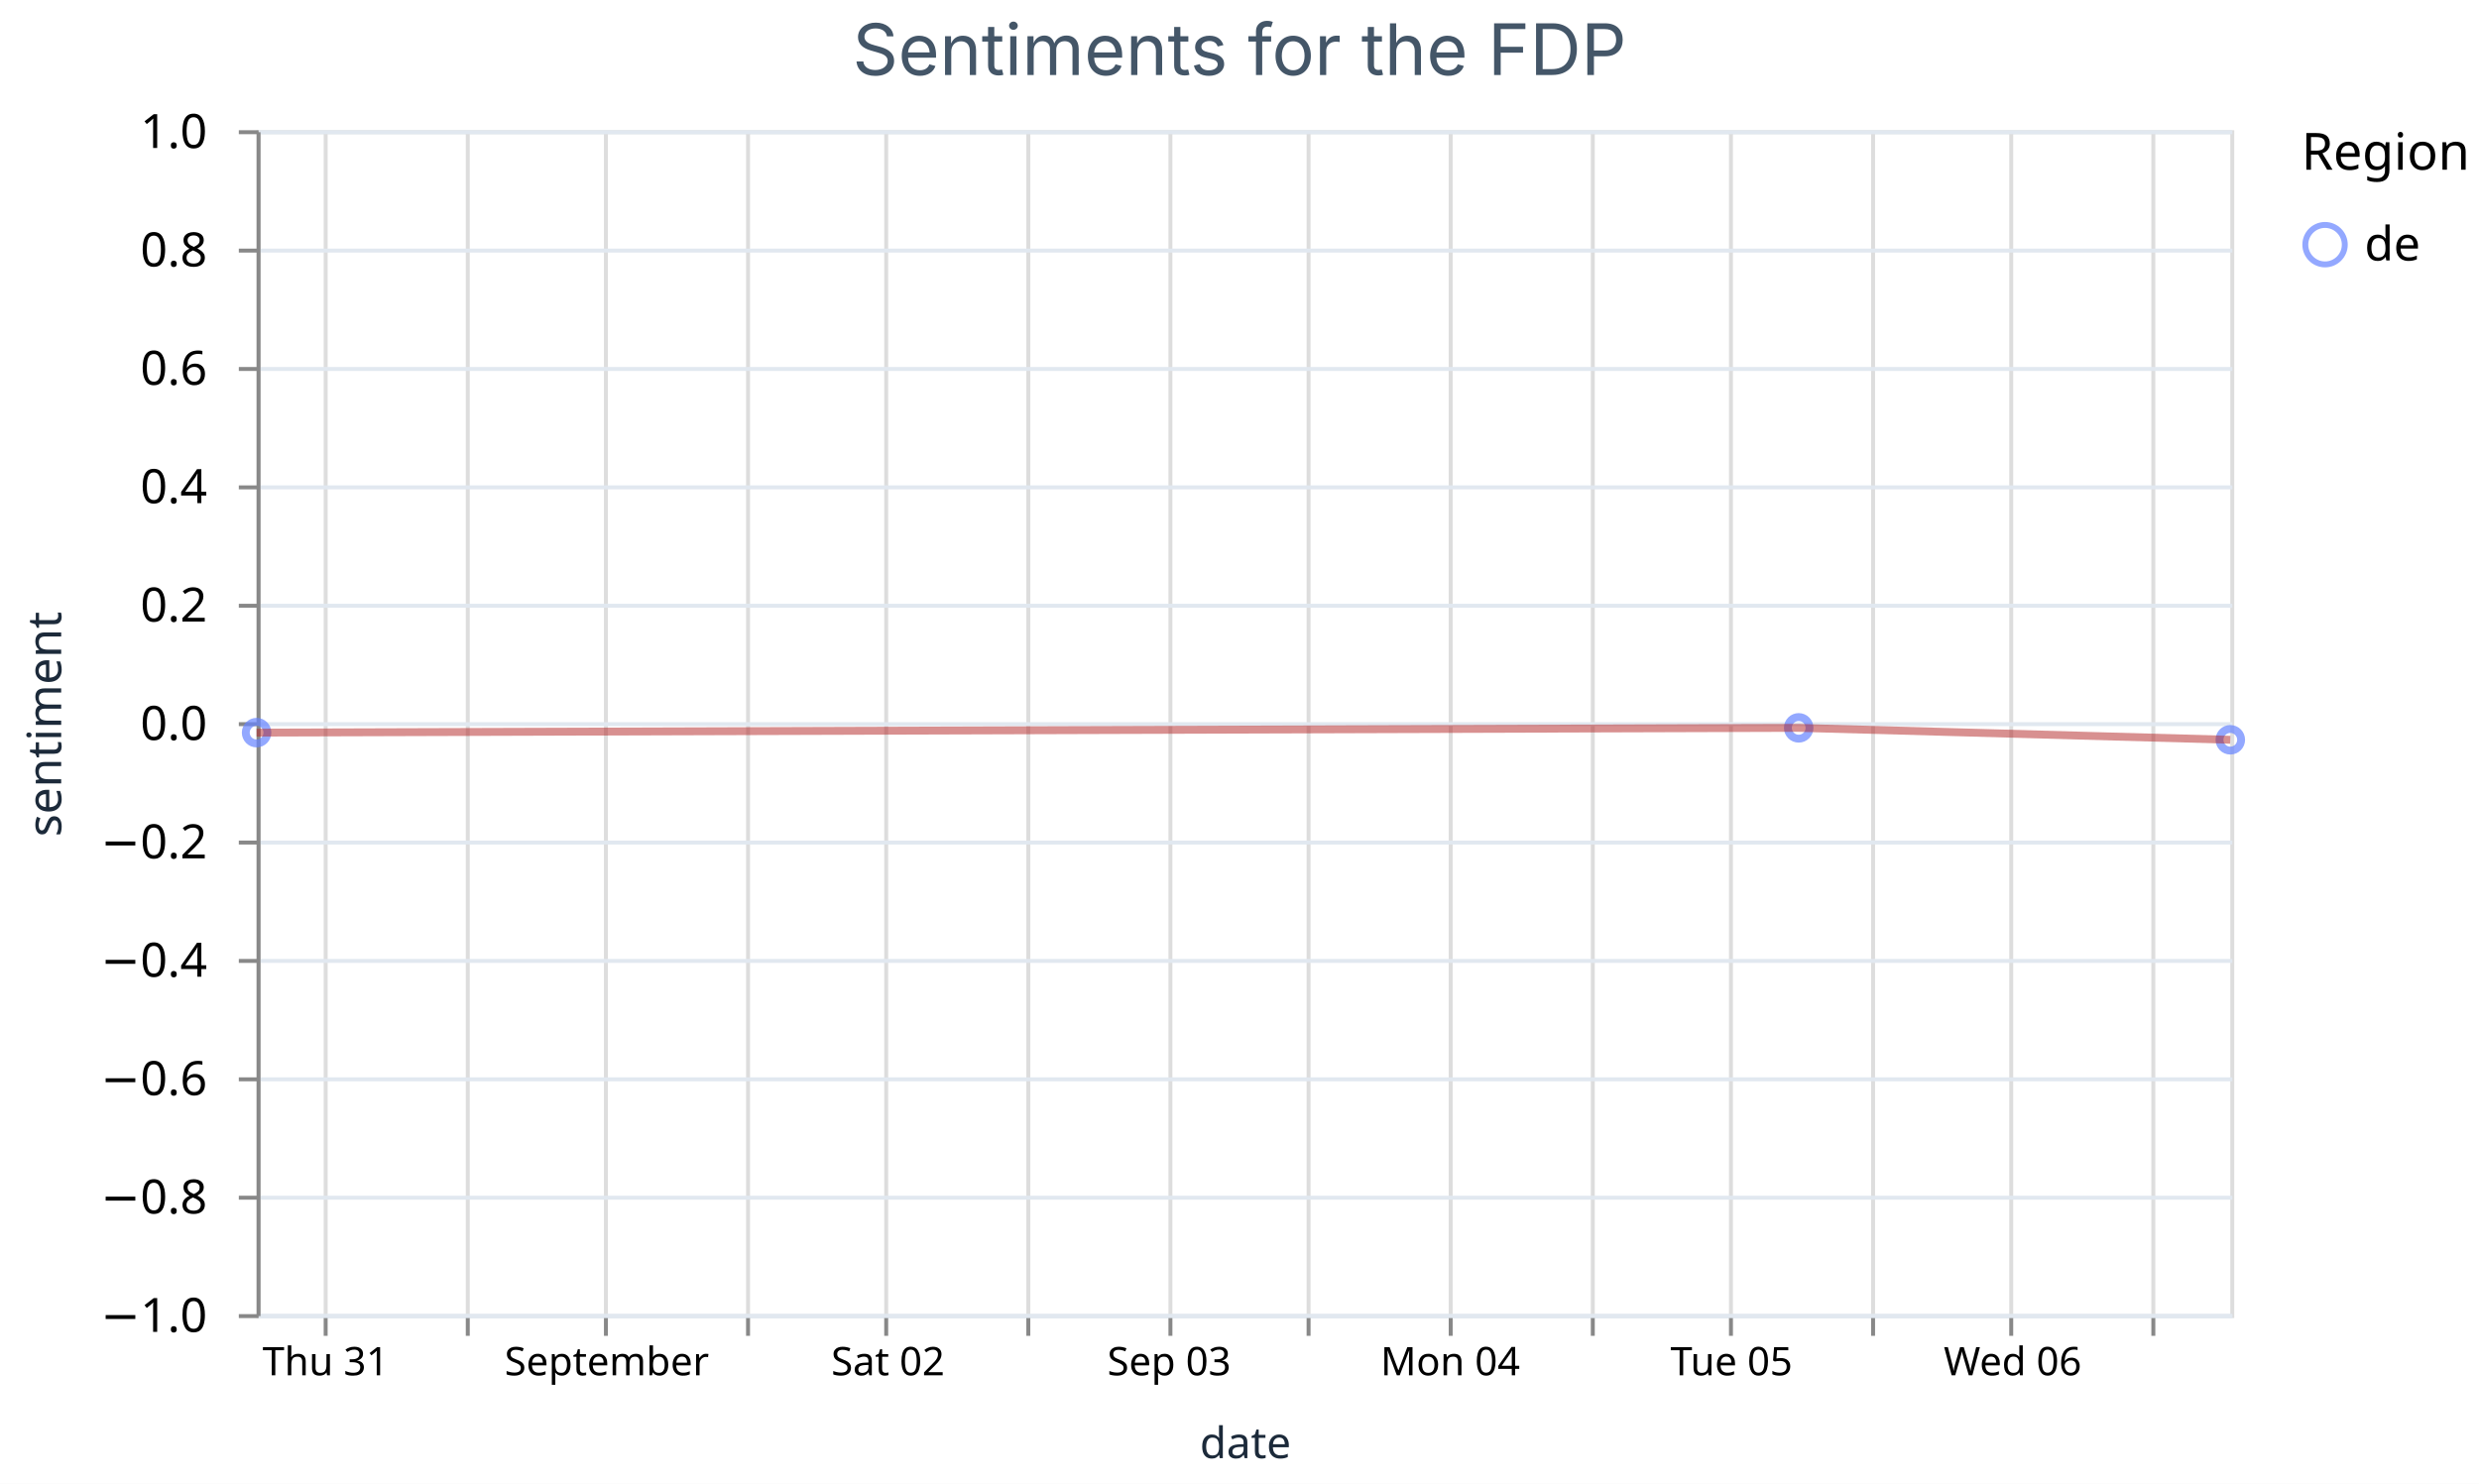
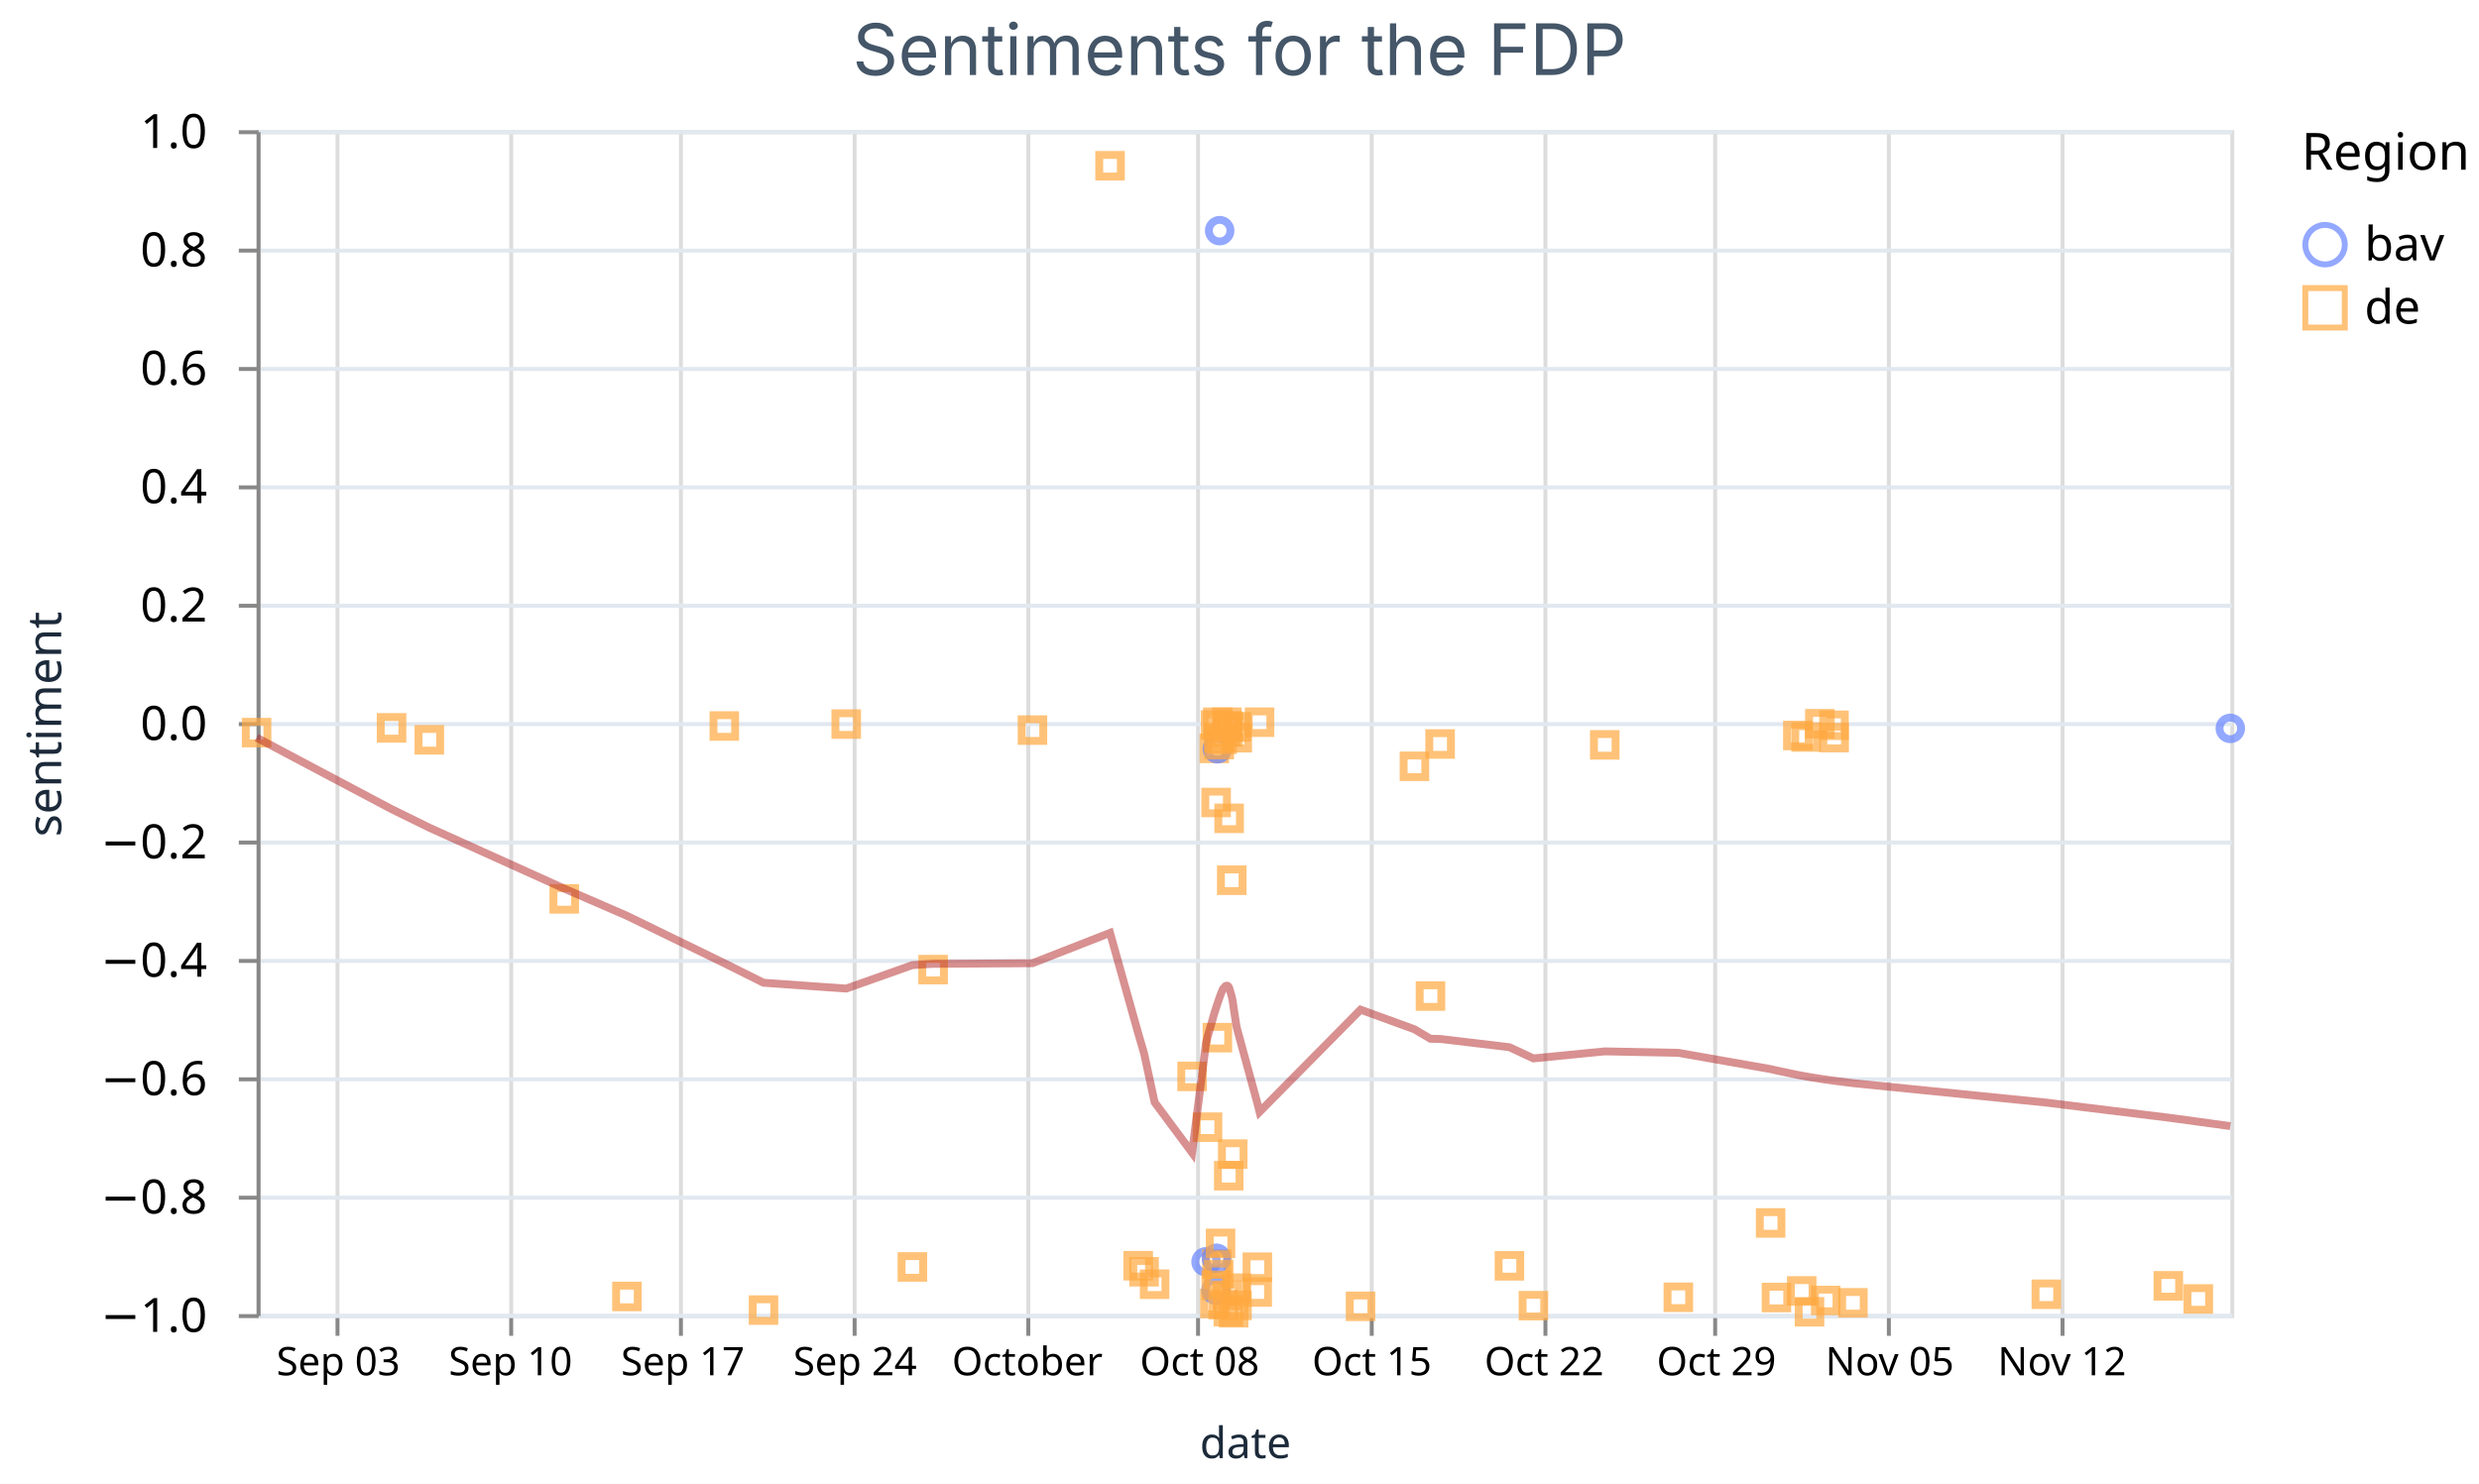
<svg xmlns="http://www.w3.org/2000/svg" version="1.1" class="marks" width="628" height="376" viewBox="0 0 628 376">
  <rect width="628" height="376" fill="#fff" />
  <g fill="none" stroke-miterlimit="10" transform="translate(65,33)">
    <g class="mark-group role-frame root" role="graphics-object" aria-roledescription="group mark container">
      <g transform="translate(0,0)">
        <path class="background" aria-hidden="true" d="M0.5,0.5h500v300h-500Z" stroke="#ddd" />
        <g>
          <g class="mark-group role-axis" aria-hidden="true">
            <g transform="translate(0.5,300.5)">
              <path class="background" aria-hidden="true" d="M0,0h0v0h0Z" pointer-events="none" />
              <g>
                <g class="mark-rule role-axis-grid" pointer-events="none">
-                   <line transform="translate(17,-300)" x2="0" y2="300" stroke="#ddd" stroke-width="1" opacity="1" />
-                   <line transform="translate(53,-300)" x2="0" y2="300" stroke="#ddd" stroke-width="1" opacity="1" />
-                   <line transform="translate(88,-300)" x2="0" y2="300" stroke="#ddd" stroke-width="1" opacity="1" />
-                   <line transform="translate(124,-300)" x2="0" y2="300" stroke="#ddd" stroke-width="1" opacity="1" />
-                   <line transform="translate(159,-300)" x2="0" y2="300" stroke="#ddd" stroke-width="1" opacity="1" />
+                   <line transform="translate(20,-300)" x2="0" y2="300" stroke="#ddd" stroke-width="1" opacity="1" />
+                   <line transform="translate(64,-300)" x2="0" y2="300" stroke="#ddd" stroke-width="1" opacity="1" />
+                   <line transform="translate(107,-300)" x2="0" y2="300" stroke="#ddd" stroke-width="1" opacity="1" />
+                   <line transform="translate(151,-300)" x2="0" y2="300" stroke="#ddd" stroke-width="1" opacity="1" />
                  <line transform="translate(195,-300)" x2="0" y2="300" stroke="#ddd" stroke-width="1" opacity="1" />
-                   <line transform="translate(231,-300)" x2="0" y2="300" stroke="#ddd" stroke-width="1" opacity="1" />
-                   <line transform="translate(266,-300)" x2="0" y2="300" stroke="#ddd" stroke-width="1" opacity="1" />
-                   <line transform="translate(302,-300)" x2="0" y2="300" stroke="#ddd" stroke-width="1" opacity="1" />
-                   <line transform="translate(338,-300)" x2="0" y2="300" stroke="#ddd" stroke-width="1" opacity="1" />
-                   <line transform="translate(373,-300)" x2="0" y2="300" stroke="#ddd" stroke-width="1" opacity="1" />
-                   <line transform="translate(409,-300)" x2="0" y2="300" stroke="#ddd" stroke-width="1" opacity="1" />
-                   <line transform="translate(444,-300)" x2="0" y2="300" stroke="#ddd" stroke-width="1" opacity="1" />
-                   <line transform="translate(480,-300)" x2="0" y2="300" stroke="#ddd" stroke-width="1" opacity="1" />
+                   <line transform="translate(238,-300)" x2="0" y2="300" stroke="#ddd" stroke-width="1" opacity="1" />
+                   <line transform="translate(282,-300)" x2="0" y2="300" stroke="#ddd" stroke-width="1" opacity="1" />
+                   <line transform="translate(326,-300)" x2="0" y2="300" stroke="#ddd" stroke-width="1" opacity="1" />
+                   <line transform="translate(369,-300)" x2="0" y2="300" stroke="#ddd" stroke-width="1" opacity="1" />
+                   <line transform="translate(413,-300)" x2="0" y2="300" stroke="#ddd" stroke-width="1" opacity="1" />
+                   <line transform="translate(457,-300)" x2="0" y2="300" stroke="#ddd" stroke-width="1" opacity="1" />
                </g>
              </g>
              <path class="foreground" aria-hidden="true" d="" pointer-events="none" display="none" />
            </g>
          </g>
          <g class="mark-group role-axis" aria-hidden="true">
            <g transform="translate(0.5,0.5)">
              <path class="background" aria-hidden="true" d="M0,0h0v0h0Z" pointer-events="none" />
              <g>
                <g class="mark-rule role-axis-grid" pointer-events="none">
                  <line transform="translate(0,300)" x2="500" y2="0" stroke="#e1e8f0" stroke-width="1" opacity="1" />
                  <line transform="translate(0,270)" x2="500" y2="0" stroke="#e1e8f0" stroke-width="1" opacity="1" />
                  <line transform="translate(0,240)" x2="500" y2="0" stroke="#e1e8f0" stroke-width="1" opacity="1" />
                  <line transform="translate(0,210)" x2="500" y2="0" stroke="#e1e8f0" stroke-width="1" opacity="1" />
                  <line transform="translate(0,180)" x2="500" y2="0" stroke="#e1e8f0" stroke-width="1" opacity="1" />
                  <line transform="translate(0,150)" x2="500" y2="0" stroke="#e1e8f0" stroke-width="1" opacity="1" />
                  <line transform="translate(0,120)" x2="500" y2="0" stroke="#e1e8f0" stroke-width="1" opacity="1" />
                  <line transform="translate(0,90)" x2="500" y2="0" stroke="#e1e8f0" stroke-width="1" opacity="1" />
                  <line transform="translate(0,60)" x2="500" y2="0" stroke="#e1e8f0" stroke-width="1" opacity="1" />
                  <line transform="translate(0,30)" x2="500" y2="0" stroke="#e1e8f0" stroke-width="1" opacity="1" />
                  <line transform="translate(0,0)" x2="500" y2="0" stroke="#e1e8f0" stroke-width="1" opacity="1" />
                </g>
              </g>
              <path class="foreground" aria-hidden="true" d="" pointer-events="none" display="none" />
            </g>
          </g>
-           <g class="mark-group role-axis" role="graphics-symbol" aria-roledescription="axis" aria-label="X-axis titled 'date' for a time scale with values from Wednesday, 30 August 2023, 6:16:32 PM to Wednesday, 06 September 2023, 6:44:56 PM">
+           <g class="mark-group role-axis" role="graphics-symbol" aria-roledescription="axis" aria-label="X-axis titled 'date' for a time scale with values from Wednesday, 30 August 2023, 6:16:32 PM to Saturday, 18 November 2023, 10:04:01 PM">
            <g transform="translate(0.5,300.5)">
              <path class="background" aria-hidden="true" d="M0,0h0v0h0Z" pointer-events="none" />
              <g>
                <g class="mark-rule role-axis-tick" pointer-events="none">
-                   <line transform="translate(17,0)" x2="0" y2="5" stroke="#888" stroke-width="1" opacity="1" />
-                   <line transform="translate(53,0)" x2="0" y2="5" stroke="#888" stroke-width="1" opacity="1" />
-                   <line transform="translate(88,0)" x2="0" y2="5" stroke="#888" stroke-width="1" opacity="1" />
-                   <line transform="translate(124,0)" x2="0" y2="5" stroke="#888" stroke-width="1" opacity="1" />
-                   <line transform="translate(159,0)" x2="0" y2="5" stroke="#888" stroke-width="1" opacity="1" />
+                   <line transform="translate(20,0)" x2="0" y2="5" stroke="#888" stroke-width="1" opacity="1" />
+                   <line transform="translate(64,0)" x2="0" y2="5" stroke="#888" stroke-width="1" opacity="1" />
+                   <line transform="translate(107,0)" x2="0" y2="5" stroke="#888" stroke-width="1" opacity="1" />
+                   <line transform="translate(151,0)" x2="0" y2="5" stroke="#888" stroke-width="1" opacity="1" />
                  <line transform="translate(195,0)" x2="0" y2="5" stroke="#888" stroke-width="1" opacity="1" />
-                   <line transform="translate(231,0)" x2="0" y2="5" stroke="#888" stroke-width="1" opacity="1" />
-                   <line transform="translate(266,0)" x2="0" y2="5" stroke="#888" stroke-width="1" opacity="1" />
-                   <line transform="translate(302,0)" x2="0" y2="5" stroke="#888" stroke-width="1" opacity="1" />
-                   <line transform="translate(338,0)" x2="0" y2="5" stroke="#888" stroke-width="1" opacity="1" />
-                   <line transform="translate(373,0)" x2="0" y2="5" stroke="#888" stroke-width="1" opacity="1" />
-                   <line transform="translate(409,0)" x2="0" y2="5" stroke="#888" stroke-width="1" opacity="1" />
-                   <line transform="translate(444,0)" x2="0" y2="5" stroke="#888" stroke-width="1" opacity="1" />
-                   <line transform="translate(480,0)" x2="0" y2="5" stroke="#888" stroke-width="1" opacity="1" />
+                   <line transform="translate(238,0)" x2="0" y2="5" stroke="#888" stroke-width="1" opacity="1" />
+                   <line transform="translate(282,0)" x2="0" y2="5" stroke="#888" stroke-width="1" opacity="1" />
+                   <line transform="translate(326,0)" x2="0" y2="5" stroke="#888" stroke-width="1" opacity="1" />
+                   <line transform="translate(369,0)" x2="0" y2="5" stroke="#888" stroke-width="1" opacity="1" />
+                   <line transform="translate(413,0)" x2="0" y2="5" stroke="#888" stroke-width="1" opacity="1" />
+                   <line transform="translate(457,0)" x2="0" y2="5" stroke="#888" stroke-width="1" opacity="1" />
                </g>
                <g class="mark-text role-axis-label" pointer-events="none">
-                   <text text-anchor="middle" transform="translate(16.98917,15)" font-family="sans-serif" font-size="10px" fill="#000" opacity="1">Thu 31</text>
-                   <text text-anchor="middle" transform="translate(52.60312,15)" font-family="sans-serif" font-size="10px" fill="#000" opacity="0">12 PM</text>
-                   <text text-anchor="middle" transform="translate(88.21706,15)" font-family="sans-serif" font-size="10px" fill="#000" opacity="1">September</text>
-                   <text text-anchor="middle" transform="translate(123.831,15)" font-family="sans-serif" font-size="10px" fill="#000" opacity="0">12 PM</text>
-                   <text text-anchor="middle" transform="translate(159.445,15)" font-family="sans-serif" font-size="10px" fill="#000" opacity="1">Sat 02</text>
-                   <text text-anchor="middle" transform="translate(195.0589,15)" font-family="sans-serif" font-size="10px" fill="#000" opacity="0">12 PM</text>
-                   <text text-anchor="middle" transform="translate(230.6728,15)" font-family="sans-serif" font-size="10px" fill="#000" opacity="1">Sep 03</text>
-                   <text text-anchor="middle" transform="translate(266.2868,15)" font-family="sans-serif" font-size="10px" fill="#000" opacity="0">12 PM</text>
-                   <text text-anchor="middle" transform="translate(301.9007,15)" font-family="sans-serif" font-size="10px" fill="#000" opacity="1">Mon 04</text>
-                   <text text-anchor="middle" transform="translate(337.5147,15)" font-family="sans-serif" font-size="10px" fill="#000" opacity="0">12 PM</text>
-                   <text text-anchor="middle" transform="translate(373.1286,15)" font-family="sans-serif" font-size="10px" fill="#000" opacity="1">Tue 05</text>
-                   <text text-anchor="middle" transform="translate(408.7426,15)" font-family="sans-serif" font-size="10px" fill="#000" opacity="0">12 PM</text>
-                   <text text-anchor="middle" transform="translate(444.3565,15)" font-family="sans-serif" font-size="10px" fill="#000" opacity="1">Wed 06</text>
-                   <text text-anchor="middle" transform="translate(479.9705,15)" font-family="sans-serif" font-size="10px" fill="#000" opacity="0">12 PM</text>
+                   <text text-anchor="middle" transform="translate(20.19036,15)" font-family="sans-serif" font-size="10px" fill="#000" opacity="1">Sep 03</text>
+                   <text text-anchor="middle" transform="translate(63.83145,15)" font-family="sans-serif" font-size="10px" fill="#000" opacity="1">Sep 10</text>
+                   <text text-anchor="middle" transform="translate(107.4725,15)" font-family="sans-serif" font-size="10px" fill="#000" opacity="1">Sep 17</text>
+                   <text text-anchor="middle" transform="translate(151.1136,15)" font-family="sans-serif" font-size="10px" fill="#000" opacity="1">Sep 24</text>
+                   <text text-anchor="middle" transform="translate(194.7547,15)" font-family="sans-serif" font-size="10px" fill="#000" opacity="1">October</text>
+                   <text text-anchor="middle" transform="translate(238.3958,15)" font-family="sans-serif" font-size="10px" fill="#000" opacity="1">Oct 08</text>
+                   <text text-anchor="middle" transform="translate(282.0369,15)" font-family="sans-serif" font-size="10px" fill="#000" opacity="1">Oct 15</text>
+                   <text text-anchor="middle" transform="translate(325.678,15)" font-family="sans-serif" font-size="10px" fill="#000" opacity="1">Oct 22</text>
+                   <text text-anchor="middle" transform="translate(369.3191,15)" font-family="sans-serif" font-size="10px" fill="#000" opacity="1">Oct 29</text>
+                   <text text-anchor="middle" transform="translate(413.22,15)" font-family="sans-serif" font-size="10px" fill="#000" opacity="1">Nov 05</text>
+                   <text text-anchor="middle" transform="translate(456.8611,15)" font-family="sans-serif" font-size="10px" fill="#000" opacity="1">Nov 12</text>
                </g>
                <g class="mark-rule role-axis-domain" pointer-events="none">
                  <line transform="translate(0,0)" x2="500" y2="0" stroke="#e1e8f0" stroke-width="1" opacity="1" />
                </g>
                <g class="mark-text role-axis-title" pointer-events="none">
                  <text text-anchor="middle" transform="translate(250,36)" font-family="sans-serif" font-size="11px" font-weight="400" fill="#1c2a3a" opacity="1">date</text>
                </g>
              </g>
              <path class="foreground" aria-hidden="true" d="" pointer-events="none" display="none" />
            </g>
          </g>
          <g class="mark-group role-axis" role="graphics-symbol" aria-roledescription="axis" aria-label="Y-axis titled 'sentiment' for a linear scale with values from −1.0 to 1.0">
            <g transform="translate(0.5,0.5)">
              <path class="background" aria-hidden="true" d="M0,0h0v0h0Z" pointer-events="none" />
              <g>
                <g class="mark-rule role-axis-tick" pointer-events="none">
                  <line transform="translate(0,300)" x2="-5" y2="0" stroke="#888" stroke-width="1" opacity="1" />
                  <line transform="translate(0,270)" x2="-5" y2="0" stroke="#888" stroke-width="1" opacity="1" />
                  <line transform="translate(0,240)" x2="-5" y2="0" stroke="#888" stroke-width="1" opacity="1" />
                  <line transform="translate(0,210)" x2="-5" y2="0" stroke="#888" stroke-width="1" opacity="1" />
                  <line transform="translate(0,180)" x2="-5" y2="0" stroke="#888" stroke-width="1" opacity="1" />
                  <line transform="translate(0,150)" x2="-5" y2="0" stroke="#888" stroke-width="1" opacity="1" />
                  <line transform="translate(0,120)" x2="-5" y2="0" stroke="#888" stroke-width="1" opacity="1" />
                  <line transform="translate(0,90)" x2="-5" y2="0" stroke="#888" stroke-width="1" opacity="1" />
                  <line transform="translate(0,60)" x2="-5" y2="0" stroke="#888" stroke-width="1" opacity="1" />
                  <line transform="translate(0,30)" x2="-5" y2="0" stroke="#888" stroke-width="1" opacity="1" />
                  <line transform="translate(0,0)" x2="-5" y2="0" stroke="#888" stroke-width="1" opacity="1" />
                </g>
                <g class="mark-text role-axis-label" pointer-events="none">
                  <text text-anchor="end" transform="translate(-13,304)" font-family="sans-serif" font-size="12px" fill="#000" opacity="1">−1.0</text>
                  <text text-anchor="end" transform="translate(-13,274)" font-family="sans-serif" font-size="12px" fill="#000" opacity="1">−0.8</text>
                  <text text-anchor="end" transform="translate(-13,244)" font-family="sans-serif" font-size="12px" fill="#000" opacity="1">−0.6</text>
                  <text text-anchor="end" transform="translate(-13,214)" font-family="sans-serif" font-size="12px" fill="#000" opacity="1">−0.4</text>
                  <text text-anchor="end" transform="translate(-13,184)" font-family="sans-serif" font-size="12px" fill="#000" opacity="1">−0.2</text>
                  <text text-anchor="end" transform="translate(-13,154)" font-family="sans-serif" font-size="12px" fill="#000" opacity="1">0.0</text>
                  <text text-anchor="end" transform="translate(-13,124)" font-family="sans-serif" font-size="12px" fill="#000" opacity="1">0.2</text>
                  <text text-anchor="end" transform="translate(-13,94)" font-family="sans-serif" font-size="12px" fill="#000" opacity="1">0.4</text>
                  <text text-anchor="end" transform="translate(-13,64)" font-family="sans-serif" font-size="12px" fill="#000" opacity="1">0.6</text>
                  <text text-anchor="end" transform="translate(-13,34)" font-family="sans-serif" font-size="12px" fill="#000" opacity="1">0.8</text>
                  <text text-anchor="end" transform="translate(-13,4)" font-family="sans-serif" font-size="12px" fill="#000" opacity="1">1.0</text>
                </g>
                <g class="mark-rule role-axis-domain" pointer-events="none">
                  <line transform="translate(0,300)" x2="0" y2="-300" stroke="#888" stroke-width="1" opacity="1" />
                </g>
                <g class="mark-text role-axis-title" pointer-events="none">
                  <text text-anchor="middle" transform="translate(-47,150) rotate(-90) translate(0,-3)" font-family="sans-serif" font-size="12px" font-weight="400" fill="#1c2a3a" opacity="1">sentiment</text>
                </g>
              </g>
              <path class="foreground" aria-hidden="true" d="" pointer-events="none" display="none" />
            </g>
          </g>
          <g class="mark-symbol role-mark layer_0_marks" role="graphics-object" aria-roledescription="symbol mark container">
-             <path aria-label="date: Aug 30, 2023; sentiment: −0.0176645107567; Region: de" role="graphics-symbol" aria-roledescription="point" transform="translate(0,152.6497)" d="M2.739,0A2.739,2.739,0,1,1,-2.739,0A2.739,2.739,0,1,1,2.739,0" stroke="#6583ff" stroke-width="2" opacity="0.7" />
-             <path aria-label="date: Sep 05, 2023; sentiment: −0.00960185402073; Region: de" role="graphics-symbol" aria-roledescription="point" transform="translate(390.6611,151.4403)" d="M2.739,0A2.739,2.739,0,1,1,-2.739,0A2.739,2.739,0,1,1,2.739,0" stroke="#6583ff" stroke-width="2" opacity="0.7" />
-             <path aria-label="date: Sep 06, 2023; sentiment: −0.0297511499375; Region: de" role="graphics-symbol" aria-roledescription="point" transform="translate(500,154.4627)" d="M2.739,0A2.739,2.739,0,1,1,-2.739,0A2.739,2.739,0,1,1,2.739,0" stroke="#6583ff" stroke-width="2" opacity="0.7" />
+             <path aria-label="date: Aug 30, 2023; sentiment: −0.0176644925959; Region: de" role="graphics-symbol" aria-roledescription="point" transform="translate(0,152.6497)" d="M-2.739,-2.739h5.477v5.477h-5.477Z" stroke="#ffa83f" stroke-width="2" opacity="0.7" />
+             <path aria-label="date: Sep 05, 2023; sentiment: −0.00960184750147; Region: de" role="graphics-symbol" aria-roledescription="point" transform="translate(34.19382,151.4403)" d="M-2.739,-2.739h5.477v5.477h-5.477Z" stroke="#ffa83f" stroke-width="2" opacity="0.7" />
+             <path aria-label="date: Sep 06, 2023; sentiment: −0.0297511499375; Region: de" role="graphics-symbol" aria-roledescription="point" transform="translate(43.76405,154.4627)" d="M-2.739,-2.739h5.477v5.477h-5.477Z" stroke="#ffa83f" stroke-width="2" opacity="0.7" />
+             <path aria-label="date: Sep 12, 2023; sentiment: −0.298542305827; Region: de" role="graphics-symbol" aria-roledescription="point" transform="translate(77.94366,194.7813)" d="M-2.739,-2.739h5.477v5.477h-5.477Z" stroke="#ffa83f" stroke-width="2" opacity="0.7" />
+             <path aria-label="date: Sep 14, 2023; sentiment: −0.970151489135; Region: de" role="graphics-symbol" aria-roledescription="point" transform="translate(93.82092,295.5227)" d="M-2.739,-2.739h5.477v5.477h-5.477Z" stroke="#ffa83f" stroke-width="2" opacity="0.7" />
+             <path aria-label="date: Sep 18, 2023; sentiment: −0.00648542761337; Region: de" role="graphics-symbol" aria-roledescription="point" transform="translate(118.4884,150.9728)" d="M-2.739,-2.739h5.477v5.477h-5.477Z" stroke="#ffa83f" stroke-width="2" opacity="0.7" />
+             <path aria-label="date: Sep 20, 2023; sentiment: −0.993183131795; Region: de" role="graphics-symbol" aria-roledescription="point" transform="translate(128.4169,298.9775)" d="M-2.739,-2.739h5.477v5.477h-5.477Z" stroke="#ffa83f" stroke-width="2" opacity="0.7" />
+             <path aria-label="date: Sep 23, 2023; sentiment: −0.00319876568392; Region: de" role="graphics-symbol" aria-roledescription="point" transform="translate(149.3726,150.4798)" d="M-2.739,-2.739h5.477v5.477h-5.477Z" stroke="#ffa83f" stroke-width="2" opacity="0.7" />
+             <path aria-label="date: Sep 26, 2023; sentiment: −0.920287443325; Region: de" role="graphics-symbol" aria-roledescription="point" transform="translate(166.1342,288.0431)" d="M-2.739,-2.739h5.477v5.477h-5.477Z" stroke="#ffa83f" stroke-width="2" opacity="0.7" />
+             <path aria-label="date: Sep 27, 2023; sentiment: −0.417996287346; Region: de" role="graphics-symbol" aria-roledescription="point" transform="translate(171.3809,212.6994)" d="M-2.739,-2.739h5.477v5.477h-5.477Z" stroke="#ffa83f" stroke-width="2" opacity="0.7" />
+             <path aria-label="date: Oct 01, 2023; sentiment: −0.0133923157118; Region: de" role="graphics-symbol" aria-roledescription="point" transform="translate(196.556,152.0088)" d="M-2.739,-2.739h5.477v5.477h-5.477Z" stroke="#ffa83f" stroke-width="2" opacity="0.7" />
+             <path aria-label="date: Oct 04, 2023; sentiment: 0.940011158586; Region: de" role="graphics-symbol" aria-roledescription="point" transform="translate(216.205,8.998326)" d="M-2.739,-2.739h5.477v5.477h-5.477Z" stroke="#ffa83f" stroke-width="2" opacity="0.7" />
+             <path aria-label="date: Oct 05, 2023; sentiment: −0.918235395104; Region: de" role="graphics-symbol" aria-roledescription="point" transform="translate(223.3376,287.7353)" d="M-2.739,-2.739h5.477v5.477h-5.477Z" stroke="#ffa83f" stroke-width="2" opacity="0.7" />
+             <path aria-label="date: Oct 05, 2023; sentiment: −0.928428191692; Region: de" role="graphics-symbol" aria-roledescription="point" transform="translate(224.8287,289.2642)" d="M-2.739,-2.739h5.477v5.477h-5.477Z" stroke="#ffa83f" stroke-width="2" opacity="0.7" />
+             <path aria-label="date: Oct 06, 2023; sentiment: −0.949489606544; Region: de" role="graphics-symbol" aria-roledescription="point" transform="translate(227.4959,292.4234)" d="M-2.739,-2.739h5.477v5.477h-5.477Z" stroke="#ffa83f" stroke-width="2" opacity="0.7" />
+             <path aria-label="date: Oct 07, 2023; sentiment: −0.598396398127; Region: de" role="graphics-symbol" aria-roledescription="point" transform="translate(236.9866,239.7595)" d="M-2.739,-2.739h5.477v5.477h-5.477Z" stroke="#ffa83f" stroke-width="2" opacity="0.7" />
+             <path aria-label="date: Oct 08, 2023; sentiment: −0.911531995982; Region: bav" role="graphics-symbol" aria-roledescription="point" transform="translate(240.5251,286.7298)" d="M2.739,0A2.739,2.739,0,1,1,-2.739,0A2.739,2.739,0,1,1,2.739,0" stroke="#6583ff" stroke-width="2" opacity="0.7" />
+             <path aria-label="date: Oct 08, 2023; sentiment: −0.68423054181; Region: de" role="graphics-symbol" aria-roledescription="point" transform="translate(240.8963,252.6346)" d="M-2.739,-2.739h5.477v5.477h-5.477Z" stroke="#ffa83f" stroke-width="2" opacity="0.7" />
+             <path aria-label="date: Oct 08, 2023; sentiment: −0.982073112391; Region: de" role="graphics-symbol" aria-roledescription="point" transform="translate(242.7594,297.311)" d="M-2.739,-2.739h5.477v5.477h-5.477Z" stroke="#ffa83f" stroke-width="2" opacity="0.7" />
+             <path aria-label="date: Oct 08, 2023; sentiment: −0.0442595956847; Region: de" role="graphics-symbol" aria-roledescription="point" transform="translate(242.6205,156.6389)" d="M-2.739,-2.739h5.477v5.477h-5.477Z" stroke="#ffa83f" stroke-width="2" opacity="0.7" />
+             <path aria-label="date: Oct 08, 2023; sentiment: −0.959588949569; Region: bav" role="graphics-symbol" aria-roledescription="point" transform="translate(243.064,293.9383)" d="M2.739,0A2.739,2.739,0,1,1,-2.739,0A2.739,2.739,0,1,1,2.739,0" stroke="#6583ff" stroke-width="2" opacity="0.7" />
+             <path aria-label="date: Oct 08, 2023; sentiment: −0.00484531745315; Region: de" role="graphics-symbol" aria-roledescription="point" transform="translate(242.9327,150.7268)" d="M-2.739,-2.739h5.477v5.477h-5.477Z" stroke="#ffa83f" stroke-width="2" opacity="0.7" />
+             <path aria-label="date: Oct 08, 2023; sentiment: −0.915425725281; Region: de" role="graphics-symbol" aria-roledescription="point" transform="translate(243.2896,287.3139)" d="M-2.739,-2.739h5.477v5.477h-5.477Z" stroke="#ffa83f" stroke-width="2" opacity="0.7" />
+             <path aria-label="date: Oct 08, 2023; sentiment: −0.905645936728; Region: bav" role="graphics-symbol" aria-roledescription="point" transform="translate(243.1445,285.8469)" d="M2.739,0A2.739,2.739,0,1,1,-2.739,0A2.739,2.739,0,1,1,2.739,0" stroke="#6583ff" stroke-width="2" opacity="0.7" />
+             <path aria-label="date: Oct 08, 2023; sentiment: −0.951279729605; Region: de" role="graphics-symbol" aria-roledescription="point" transform="translate(243.1012,292.692)" d="M-2.739,-2.739h5.477v5.477h-5.477Z" stroke="#ffa83f" stroke-width="2" opacity="0.7" />
+             <path aria-label="date: Oct 08, 2023; sentiment: −0.135646313429; Region: de" role="graphics-symbol" aria-roledescription="point" transform="translate(243.0796,170.3469)" d="M-2.739,-2.739h5.477v5.477h-5.477Z" stroke="#ffa83f" stroke-width="2" opacity="0.7" />
+             <path aria-label="date: Oct 08, 2023; sentiment: −0.0000602695690759; Region: de" role="graphics-symbol" aria-roledescription="point" transform="translate(243.5032,150.009)" d="M-2.739,-2.739h5.477v5.477h-5.477Z" stroke="#ffa83f" stroke-width="2" opacity="0.7" />
+             <path aria-label="date: Oct 08, 2023; sentiment: −0.532961264253; Region: de" role="graphics-symbol" aria-roledescription="point" transform="translate(243.3982,229.9442)" d="M-2.739,-2.739h5.477v5.477h-5.477Z" stroke="#ffa83f" stroke-width="2" opacity="0.7" />
+             <path aria-label="date: Oct 08, 2023; sentiment: −0.0449933512136; Region: bav" role="graphics-symbol" aria-roledescription="point" transform="translate(243.4018,156.749)" d="M2.739,0A2.739,2.739,0,1,1,-2.739,0A2.739,2.739,0,1,1,2.739,0" stroke="#6583ff" stroke-width="2" opacity="0.7" />
+             <path aria-label="date: Oct 08, 2023; sentiment: −0.0262286122888; Region: de" role="graphics-symbol" aria-roledescription="point" transform="translate(243.7253,153.9343)" d="M-2.739,-2.739h5.477v5.477h-5.477Z" stroke="#ffa83f" stroke-width="2" opacity="0.7" />
+             <path aria-label="date: Oct 08, 2023; sentiment: −0.933040030301; Region: de" role="graphics-symbol" aria-roledescription="point" transform="translate(243.7432,289.956)" d="M-2.739,-2.739h5.477v5.477h-5.477Z" stroke="#ffa83f" stroke-width="2" opacity="0.7" />
+             <path aria-label="date: Oct 08, 2023; sentiment: −0.0377803659067; Region: de" role="graphics-symbol" aria-roledescription="point" transform="translate(243.8727,155.6671)" d="M-2.739,-2.739h5.477v5.477h-5.477Z" stroke="#ffa83f" stroke-width="2" opacity="0.7" />
+             <path aria-label="date: Oct 08, 2023; sentiment: 0.830320037901; Region: bav" role="graphics-symbol" aria-roledescription="point" transform="translate(243.9734,25.45199)" d="M2.739,0A2.739,2.739,0,1,1,-2.739,0A2.739,2.739,0,1,1,2.739,0" stroke="#6583ff" stroke-width="2" opacity="0.7" />
+             <path aria-label="date: Oct 08, 2023; sentiment: −0.880545563996; Region: de" role="graphics-symbol" aria-roledescription="point" transform="translate(244.196,282.0818)" d="M-2.739,-2.739h5.477v5.477h-5.477Z" stroke="#ffa83f" stroke-width="2" opacity="0.7" />
+             <path aria-label="date: Oct 08, 2023; sentiment: −0.0288711842149; Region: de" role="graphics-symbol" aria-roledescription="point" transform="translate(244.6114,154.3307)" d="M-2.739,-2.739h5.477v5.477h-5.477Z" stroke="#ffa83f" stroke-width="2" opacity="0.7" />
+             <path aria-label="date: Oct 09, 2023; sentiment: −0.984028407373; Region: de" role="graphics-symbol" aria-roledescription="point" transform="translate(244.8454,297.6043)" d="M-2.739,-2.739h5.477v5.477h-5.477Z" stroke="#ffa83f" stroke-width="2" opacity="0.7" />
+             <path aria-label="date: Oct 09, 2023; sentiment: −0.0159278931096; Region: de" role="graphics-symbol" aria-roledescription="point" transform="translate(245.4781,152.3892)" d="M-2.739,-2.739h5.477v5.477h-5.477Z" stroke="#ffa83f" stroke-width="2" opacity="0.7" />
+             <path aria-label="date: Oct 09, 2023; sentiment: −0.0000133175062729; Region: de" role="graphics-symbol" aria-roledescription="point" transform="translate(245.7944,150.002)" d="M-2.739,-2.739h5.477v5.477h-5.477Z" stroke="#ffa83f" stroke-width="2" opacity="0.7" />
+             <path aria-label="date: Oct 09, 2023; sentiment: −0.0164497802034; Region: de" role="graphics-symbol" aria-roledescription="point" transform="translate(246.0824,152.4675)" d="M-2.739,-2.739h5.477v5.477h-5.477Z" stroke="#ffa83f" stroke-width="2" opacity="0.7" />
+             <path aria-label="date: Oct 09, 2023; sentiment: −0.00621317606419; Region: de" role="graphics-symbol" aria-roledescription="point" transform="translate(245.9262,150.932)" d="M-2.739,-2.739h5.477v5.477h-5.477Z" stroke="#ffa83f" stroke-width="2" opacity="0.7" />
+             <path aria-label="date: Oct 09, 2023; sentiment: −0.995886410819; Region: de" role="graphics-symbol" aria-roledescription="point" transform="translate(246.1638,299.383)" d="M-2.739,-2.739h5.477v5.477h-5.477Z" stroke="#ffa83f" stroke-width="2" opacity="0.7" />
+             <path aria-label="date: Oct 09, 2023; sentiment: −0.968155211769; Region: de" role="graphics-symbol" aria-roledescription="point" transform="translate(245.9655,295.2233)" d="M-2.739,-2.739h5.477v5.477h-5.477Z" stroke="#ffa83f" stroke-width="2" opacity="0.7" />
+             <path aria-label="date: Oct 09, 2023; sentiment: −0.766152732074; Region: de" role="graphics-symbol" aria-roledescription="point" transform="translate(246.2734,264.9229)" d="M-2.739,-2.739h5.477v5.477h-5.477Z" stroke="#ffa83f" stroke-width="2" opacity="0.7" />
+             <path aria-label="date: Oct 09, 2023; sentiment: −0.00791497738101; Region: de" role="graphics-symbol" aria-roledescription="point" transform="translate(246.2128,151.1872)" d="M-2.739,-2.739h5.477v5.477h-5.477Z" stroke="#ffa83f" stroke-width="2" opacity="0.7" />
+             <path aria-label="date: Oct 09, 2023; sentiment: −0.162448270246; Region: de" role="graphics-symbol" aria-roledescription="point" transform="translate(246.3753,174.3672)" d="M-2.739,-2.739h5.477v5.477h-5.477Z" stroke="#ffa83f" stroke-width="2" opacity="0.7" />
+             <path aria-label="date: Oct 09, 2023; sentiment: −0.267019879073; Region: de" role="graphics-symbol" aria-roledescription="point" transform="translate(247.0364,190.053)" d="M-2.739,-2.739h5.477v5.477h-5.477Z" stroke="#ffa83f" stroke-width="2" opacity="0.7" />
+             <path aria-label="date: Oct 09, 2023; sentiment: −0.729653313756; Region: de" role="graphics-symbol" aria-roledescription="point" transform="translate(247.2824,259.448)" d="M-2.739,-2.739h5.477v5.477h-5.477Z" stroke="#ffa83f" stroke-width="2" opacity="0.7" />
+             <path aria-label="date: Oct 09, 2023; sentiment: −0.997711212724; Region: de" role="graphics-symbol" aria-roledescription="point" transform="translate(247.5211,299.6567)" d="M-2.739,-2.739h5.477v5.477h-5.477Z" stroke="#ffa83f" stroke-width="2" opacity="0.7" />
+             <path aria-label="date: Oct 09, 2023; sentiment: −0.00786119443364; Region: de" role="graphics-symbol" aria-roledescription="point" transform="translate(248.2376,151.1792)" d="M-2.739,-2.739h5.477v5.477h-5.477Z" stroke="#ffa83f" stroke-width="2" opacity="0.7" />
+             <path aria-label="date: Oct 09, 2023; sentiment: −0.956149148755; Region: de" role="graphics-symbol" aria-roledescription="point" transform="translate(248.2131,293.4224)" d="M-2.739,-2.739h5.477v5.477h-5.477Z" stroke="#ffa83f" stroke-width="2" opacity="0.7" />
+             <path aria-label="date: Oct 09, 2023; sentiment: −0.0262448536232; Region: de" role="graphics-symbol" aria-roledescription="point" transform="translate(248.4316,153.9367)" d="M-2.739,-2.739h5.477v5.477h-5.477Z" stroke="#ffa83f" stroke-width="2" opacity="0.7" />
+             <path aria-label="date: Oct 09, 2023; sentiment: −0.985309279524; Region: de" role="graphics-symbol" aria-roledescription="point" transform="translate(248.3656,297.7964)" d="M-2.739,-2.739h5.477v5.477h-5.477Z" stroke="#ffa83f" stroke-width="2" opacity="0.7" />
+             <path aria-label="date: Oct 10, 2023; sentiment: −0.920710783452; Region: de" role="graphics-symbol" aria-roledescription="point" transform="translate(253.527,288.1066)" d="M-2.739,-2.739h5.477v5.477h-5.477Z" stroke="#ffa83f" stroke-width="2" opacity="0.7" />
+             <path aria-label="date: Oct 10, 2023; sentiment: −0.962651913054; Region: de" role="graphics-symbol" aria-roledescription="point" transform="translate(253.4859,294.3978)" d="M-2.739,-2.739h5.477v5.477h-5.477Z" stroke="#ffa83f" stroke-width="2" opacity="0.7" />
+             <path aria-label="date: Oct 10, 2023; sentiment: −0.0000472955944133; Region: de" role="graphics-symbol" aria-roledescription="point" transform="translate(254.0816,150.0071)" d="M-2.739,-2.739h5.477v5.477h-5.477Z" stroke="#ffa83f" stroke-width="2" opacity="0.7" />
+             <path aria-label="date: Oct 14, 2023; sentiment: −0.986814909149; Region: de" role="graphics-symbol" aria-roledescription="point" transform="translate(279.6662,298.0222)" d="M-2.739,-2.739h5.477v5.477h-5.477Z" stroke="#ffa83f" stroke-width="2" opacity="0.7" />
+             <path aria-label="date: Oct 16, 2023; sentiment: −0.0745712323114; Region: de" role="graphics-symbol" aria-roledescription="point" transform="translate(293.3197,161.1857)" d="M-2.739,-2.739h5.477v5.477h-5.477Z" stroke="#ffa83f" stroke-width="2" opacity="0.7" />
+             <path aria-label="date: Oct 17, 2023; sentiment: −0.462701842189; Region: de" role="graphics-symbol" aria-roledescription="point" transform="translate(297.3813,219.4053)" d="M-2.739,-2.739h5.477v5.477h-5.477Z" stroke="#ffa83f" stroke-width="2" opacity="0.7" />
+             <path aria-label="date: Oct 17, 2023; sentiment: −0.0368726234883; Region: de" role="graphics-symbol" aria-roledescription="point" transform="translate(299.8212,155.5309)" d="M-2.739,-2.739h5.477v5.477h-5.477Z" stroke="#ffa83f" stroke-width="2" opacity="0.7" />
+             <path aria-label="date: Oct 20, 2023; sentiment: −0.918395826593; Region: de" role="graphics-symbol" aria-roledescription="point" transform="translate(317.3851,287.7594)" d="M-2.739,-2.739h5.477v5.477h-5.477Z" stroke="#ffa83f" stroke-width="2" opacity="0.7" />
+             <path aria-label="date: Oct 21, 2023; sentiment: −0.985709018074; Region: de" role="graphics-symbol" aria-roledescription="point" transform="translate(323.456,297.8564)" d="M-2.739,-2.739h5.477v5.477h-5.477Z" stroke="#ffa83f" stroke-width="2" opacity="0.7" />
+             <path aria-label="date: Oct 24, 2023; sentiment: −0.0383487856016; Region: de" role="graphics-symbol" aria-roledescription="point" transform="translate(341.5318,155.7523)" d="M-2.739,-2.739h5.477v5.477h-5.477Z" stroke="#ffa83f" stroke-width="2" opacity="0.7" />
+             <path aria-label="date: Oct 31, 2023; sentiment: −0.972002336755; Region: de" role="graphics-symbol" aria-roledescription="point" transform="translate(385.0241,295.8004)" d="M-2.739,-2.739h5.477v5.477h-5.477Z" stroke="#ffa83f" stroke-width="2" opacity="0.7" />
+             <path aria-label="date: Oct 31, 2023; sentiment: −0.845963336527; Region: de" role="graphics-symbol" aria-roledescription="point" transform="translate(383.5501,276.8945)" d="M-2.739,-2.739h5.477v5.477h-5.477Z" stroke="#ffa83f" stroke-width="2" opacity="0.7" />
+             <path aria-label="date: Oct 27, 2023; sentiment: −0.971538763959; Region: de" role="graphics-symbol" aria-roledescription="point" transform="translate(360.1707,295.7308)" d="M-2.739,-2.739h5.477v5.477h-5.477Z" stroke="#ffa83f" stroke-width="2" opacity="0.7" />
+             <path aria-label="date: Nov 01, 2023; sentiment: −0.0225172550417; Region: de" role="graphics-symbol" aria-roledescription="point" transform="translate(390.4469,153.3776)" d="M-2.739,-2.739h5.477v5.477h-5.477Z" stroke="#ffa83f" stroke-width="2" opacity="0.7" />
+             <path aria-label="date: Nov 01, 2023; sentiment: −0.96084664762; Region: de" role="graphics-symbol" aria-roledescription="point" transform="translate(391.4294,294.127)" d="M-2.739,-2.739h5.477v5.477h-5.477Z" stroke="#ffa83f" stroke-width="2" opacity="0.7" />
+             <path aria-label="date: Nov 01, 2023; sentiment: −0.0250934618525; Region: de" role="graphics-symbol" aria-roledescription="point" transform="translate(392.5296,153.764)" d="M-2.739,-2.739h5.477v5.477h-5.477Z" stroke="#ffa83f" stroke-width="2" opacity="0.7" />
+             <path aria-label="date: Nov 01, 2023; sentiment: −0.996062062099; Region: de" role="graphics-symbol" aria-roledescription="point" transform="translate(393.3965,299.4093)" d="M-2.739,-2.739h5.477v5.477h-5.477Z" stroke="#ffa83f" stroke-width="2" opacity="0.7" />
+             <path aria-label="date: Nov 02, 2023; sentiment: −0.00261924695224; Region: de" role="graphics-symbol" aria-roledescription="point" transform="translate(396.0259,150.3929)" d="M-2.739,-2.739h5.477v5.477h-5.477Z" stroke="#ffa83f" stroke-width="2" opacity="0.7" />
+             <path aria-label="date: Nov 02, 2023; sentiment: −0.976857332513; Region: de" role="graphics-symbol" aria-roledescription="point" transform="translate(397.5033,296.5286)" d="M-2.739,-2.739h5.477v5.477h-5.477Z" stroke="#ffa83f" stroke-width="2" opacity="0.7" />
+             <path aria-label="date: Nov 02, 2023; sentiment: −0.0260542994365; Region: de" role="graphics-symbol" aria-roledescription="point" transform="translate(399.6435,153.9081)" d="M-2.739,-2.739h5.477v5.477h-5.477Z" stroke="#ffa83f" stroke-width="2" opacity="0.7" />
+             <path aria-label="date: Nov 02, 2023; sentiment: −0.00523402239196; Region: de" role="graphics-symbol" aria-roledescription="point" transform="translate(399.6036,150.7851)" d="M-2.739,-2.739h5.477v5.477h-5.477Z" stroke="#ffa83f" stroke-width="2" opacity="0.7" />
+             <path aria-label="date: Nov 03, 2023; sentiment: −0.980916101485; Region: de" role="graphics-symbol" aria-roledescription="point" transform="translate(404.3973,297.1374)" d="M-2.739,-2.739h5.477v5.477h-5.477Z" stroke="#ffa83f" stroke-width="2" opacity="0.7" />
+             <path aria-label="date: Nov 11, 2023; sentiment: −0.966450763866; Region: de" role="graphics-symbol" aria-roledescription="point" transform="translate(453.3961,294.9676)" d="M-2.739,-2.739h5.477v5.477h-5.477Z" stroke="#ffa83f" stroke-width="2" opacity="0.7" />
+             <path aria-label="date: Nov 16, 2023; sentiment: −0.952180542052; Region: de" role="graphics-symbol" aria-roledescription="point" transform="translate(484.2964,292.8271)" d="M-2.739,-2.739h5.477v5.477h-5.477Z" stroke="#ffa83f" stroke-width="2" opacity="0.7" />
+             <path aria-label="date: Nov 17, 2023; sentiment: −0.974388314411; Region: de" role="graphics-symbol" aria-roledescription="point" transform="translate(491.8876,296.1582)" d="M-2.739,-2.739h5.477v5.477h-5.477Z" stroke="#ffa83f" stroke-width="2" opacity="0.7" />
+             <path aria-label="date: Nov 18, 2023; sentiment: −0.0104974731803; Region: bav" role="graphics-symbol" aria-roledescription="point" transform="translate(500,151.5746)" d="M2.739,0A2.739,2.739,0,1,1,-2.739,0A2.739,2.739,0,1,1,2.739,0" stroke="#6583ff" stroke-width="2" opacity="0.7" />
          </g>
          <g class="mark-line role-mark layer_1_marks" role="graphics-object" aria-roledescription="line mark container">
-             <path aria-label="date: Aug 30, 2023; sentiment: −0.0176645107567" role="graphics-symbol" aria-roledescription="line mark" d="M0,152.65L390.661,151.44L500,154.463" stroke="firebrick" stroke-width="2" opacity="0.5" />
-           </g>
-           <g class="mark-group role-legend" role="graphics-symbol" aria-roledescription="legend" aria-label="Symbol legend titled 'Region' for shape and stroke color with 1 value: de">
+             <path aria-label="date: Aug 30, 2023; sentiment: −0.0261202594167" role="graphics-symbol" aria-roledescription="line mark" d="M0,153.918L34.194,172.033L43.764,176.733L77.944,192.173L93.821,199.069L118.488,211.077L128.417,216.028L149.373,217.503L166.134,211.555L171.381,211.241L196.556,211.077L216.205,203.39L223.338,228.827L224.829,233.935L227.496,246.315L236.987,259.096L240.525,231.245L240.896,229.805L242.621,223.787L242.759,223.343L242.933,222.797L243.064,222.388L243.08,222.34L243.101,222.273L243.145,222.14L243.29,221.698L243.398,221.371L243.402,221.36L243.503,221.058L243.725,220.407L243.743,220.355L243.873,219.984L243.973,219.7L244.196,219.09L244.611,218.053L244.845,217.555L245.478,216.853L245.794,216.772L245.926,216.792L245.965,216.808L246.082,216.886L246.164,216.969L246.213,217.03L246.273,217.119L246.375,217.302L247.036,219.507L247.282,220.715L247.521,222.439L248.213,226.933L248.238,227.047L248.366,227.609L248.432,227.88L253.486,246.415L253.527,246.577L254.082,248.754L279.666,222.85L293.32,227.821L297.381,230.232L299.821,230.267L317.385,232.362L323.456,235.202L341.532,233.418L360.171,233.788L383.55,237.908L385.024,238.256L390.447,239.395L391.429,239.577L392.53,239.774L393.396,239.923L396.026,240.346L397.503,240.567L399.604,240.862L399.644,240.867L404.397,241.467L453.396,246.401L484.296,250.21L491.888,251.242L500,252.358" stroke="firebrick" stroke-width="2" opacity="0.5" />
+           </g>
+           <g class="mark-group role-legend" role="graphics-symbol" aria-roledescription="legend" aria-label="Symbol legend titled 'Region' for shape and stroke color with 2 values: bav, de">
            <g transform="translate(518,0)">
-               <path class="background" aria-hidden="true" d="M0,0h40v36h-40Z" pointer-events="none" />
+               <path class="background" aria-hidden="true" d="M0,0h40v52h-40Z" pointer-events="none" />
              <g>
                <g class="mark-group role-legend-entry">
                  <g transform="translate(0,23)">
                    <path class="background" aria-hidden="true" d="M0,0h0v0h0Z" pointer-events="none" />
                    <g>
                      <g class="mark-group role-scope" role="graphics-object" aria-roledescription="group mark container">
                        <g transform="translate(0,0)">
-                           <path class="background" aria-hidden="true" d="M0,0h30v12.5h-30Z" pointer-events="none" opacity="1" />
+                           <path class="background" aria-hidden="true" d="M0,0h35v12.5h-35Z" pointer-events="none" opacity="1" />
                          <g>
                            <g class="mark-symbol role-legend-symbol" pointer-events="none">
                              <path transform="translate(6,6)" d="M5,0A5,5,0,1,1,-5,0A5,5,0,1,1,5,0" stroke="#6583ff" stroke-width="1.5" opacity="0.7" />
+                             </g>
+                             <g class="mark-text role-legend-label" pointer-events="none">
+                               <text text-anchor="start" transform="translate(16,10)" font-family="sans-serif" font-size="12px" fill="#000" opacity="1">bav</text>
+                             </g>
+                           </g>
+                           <path class="foreground" aria-hidden="true" d="" pointer-events="none" display="none" />
+                         </g>
+                         <g transform="translate(0,16)">
+                           <path class="background" aria-hidden="true" d="M0,0h35v12.5h-35Z" pointer-events="none" opacity="1" />
+                           <g>
+                             <g class="mark-symbol role-legend-symbol" pointer-events="none">
+                               <path transform="translate(6,6)" d="M-5,-5h10v10h-10Z" stroke="#ffa83f" stroke-width="1.5" opacity="0.7" />
                            </g>
                            <g class="mark-text role-legend-label" pointer-events="none">
                              <text text-anchor="start" transform="translate(16,10)" font-family="sans-serif" font-size="12px" fill="#000" opacity="1">de</text>
                            </g>
                          </g>
                          <path class="foreground" aria-hidden="true" d="" pointer-events="none" display="none" />
                        </g>
                      </g>
                    </g>
                    <path class="foreground" aria-hidden="true" d="" pointer-events="none" display="none" />
                  </g>
                </g>
                <g class="mark-text role-legend-title" pointer-events="none">
                  <text text-anchor="start" transform="translate(0,10)" font-family="sans-serif" font-size="13px" font-weight="400" fill="#000" opacity="1">Region</text>
                </g>
              </g>
              <path class="foreground" aria-hidden="true" d="" pointer-events="none" display="none" />
            </g>
          </g>
          <g class="mark-group role-title">
            <g transform="translate(249,-28)">
              <path class="background" aria-hidden="true" d="M0,0h0v0h0Z" pointer-events="none" />
              <g>
                <g class="mark-text role-title-text" role="graphics-symbol" aria-roledescription="title" aria-label="Title text 'Sentiments for the FDP'" pointer-events="none">
                  <text text-anchor="middle" transform="translate(0,14)" font-family="Inter" font-size="18px" font-weight="400" fill="#445668" opacity="1">Sentiments for the FDP</text>
                </g>
              </g>
              <path class="foreground" aria-hidden="true" d="" pointer-events="none" display="none" />
            </g>
          </g>
        </g>
        <path class="foreground" aria-hidden="true" d="" display="none" />
      </g>
    </g>
  </g>
</svg>
